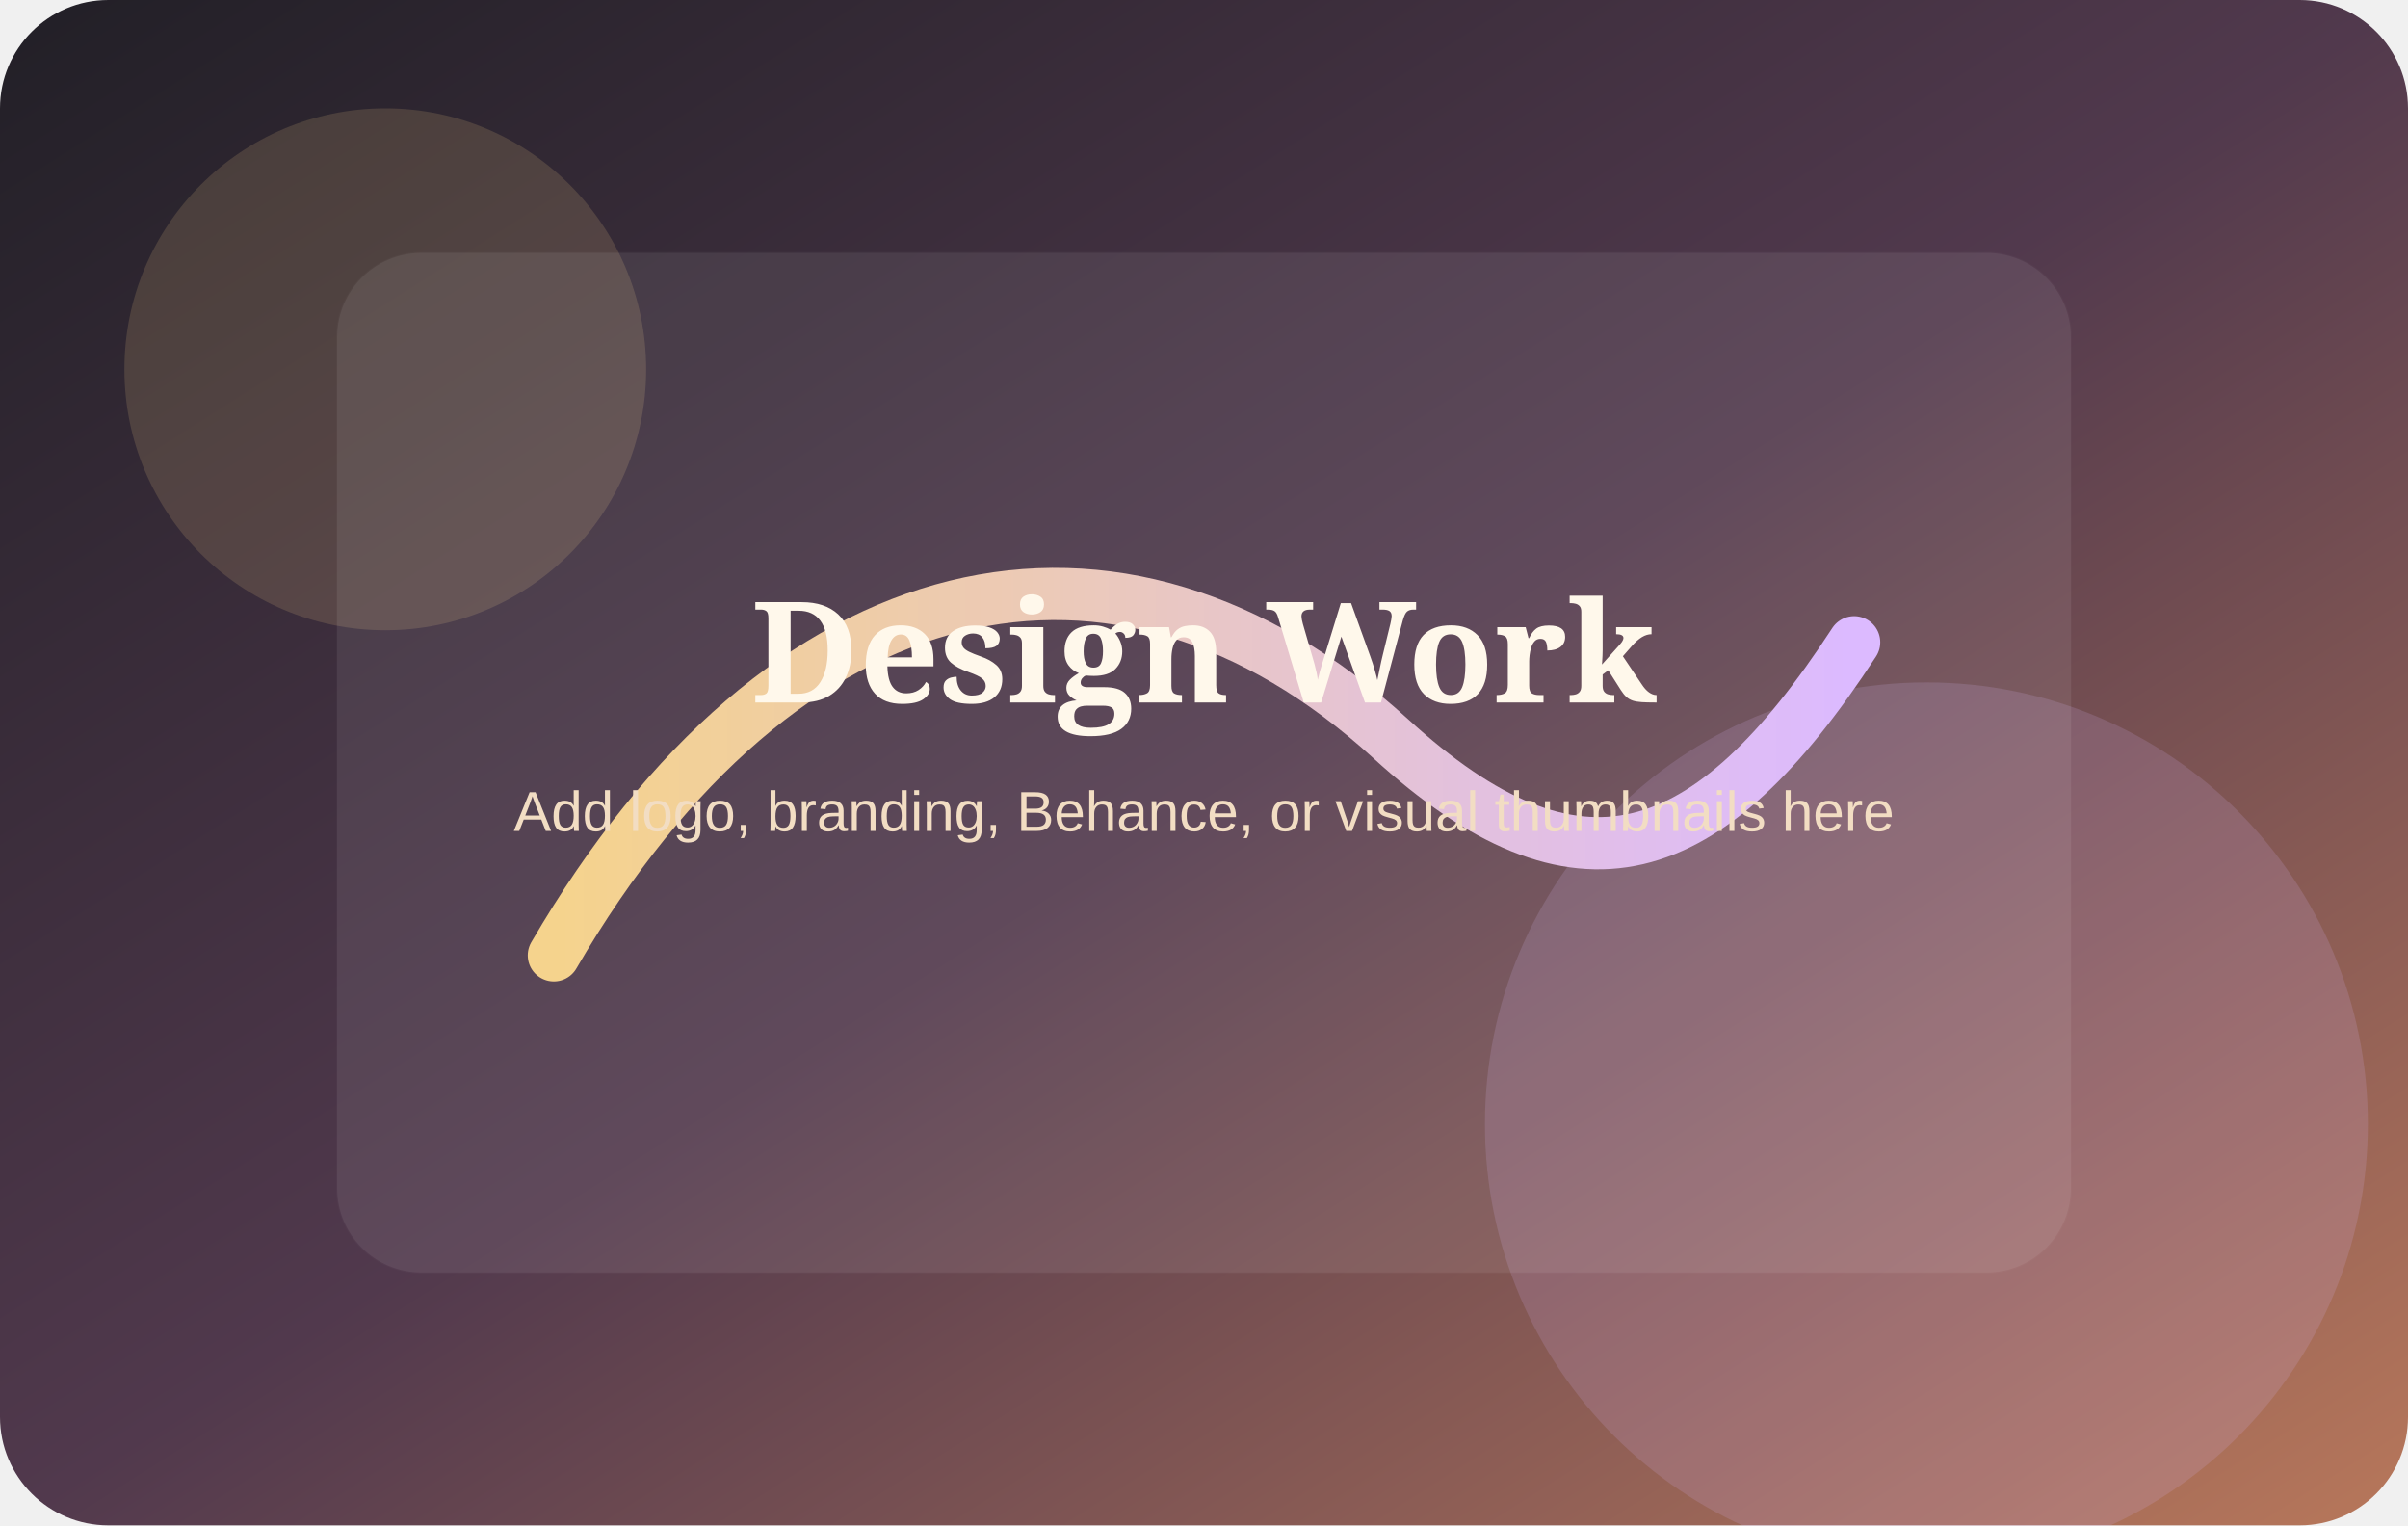
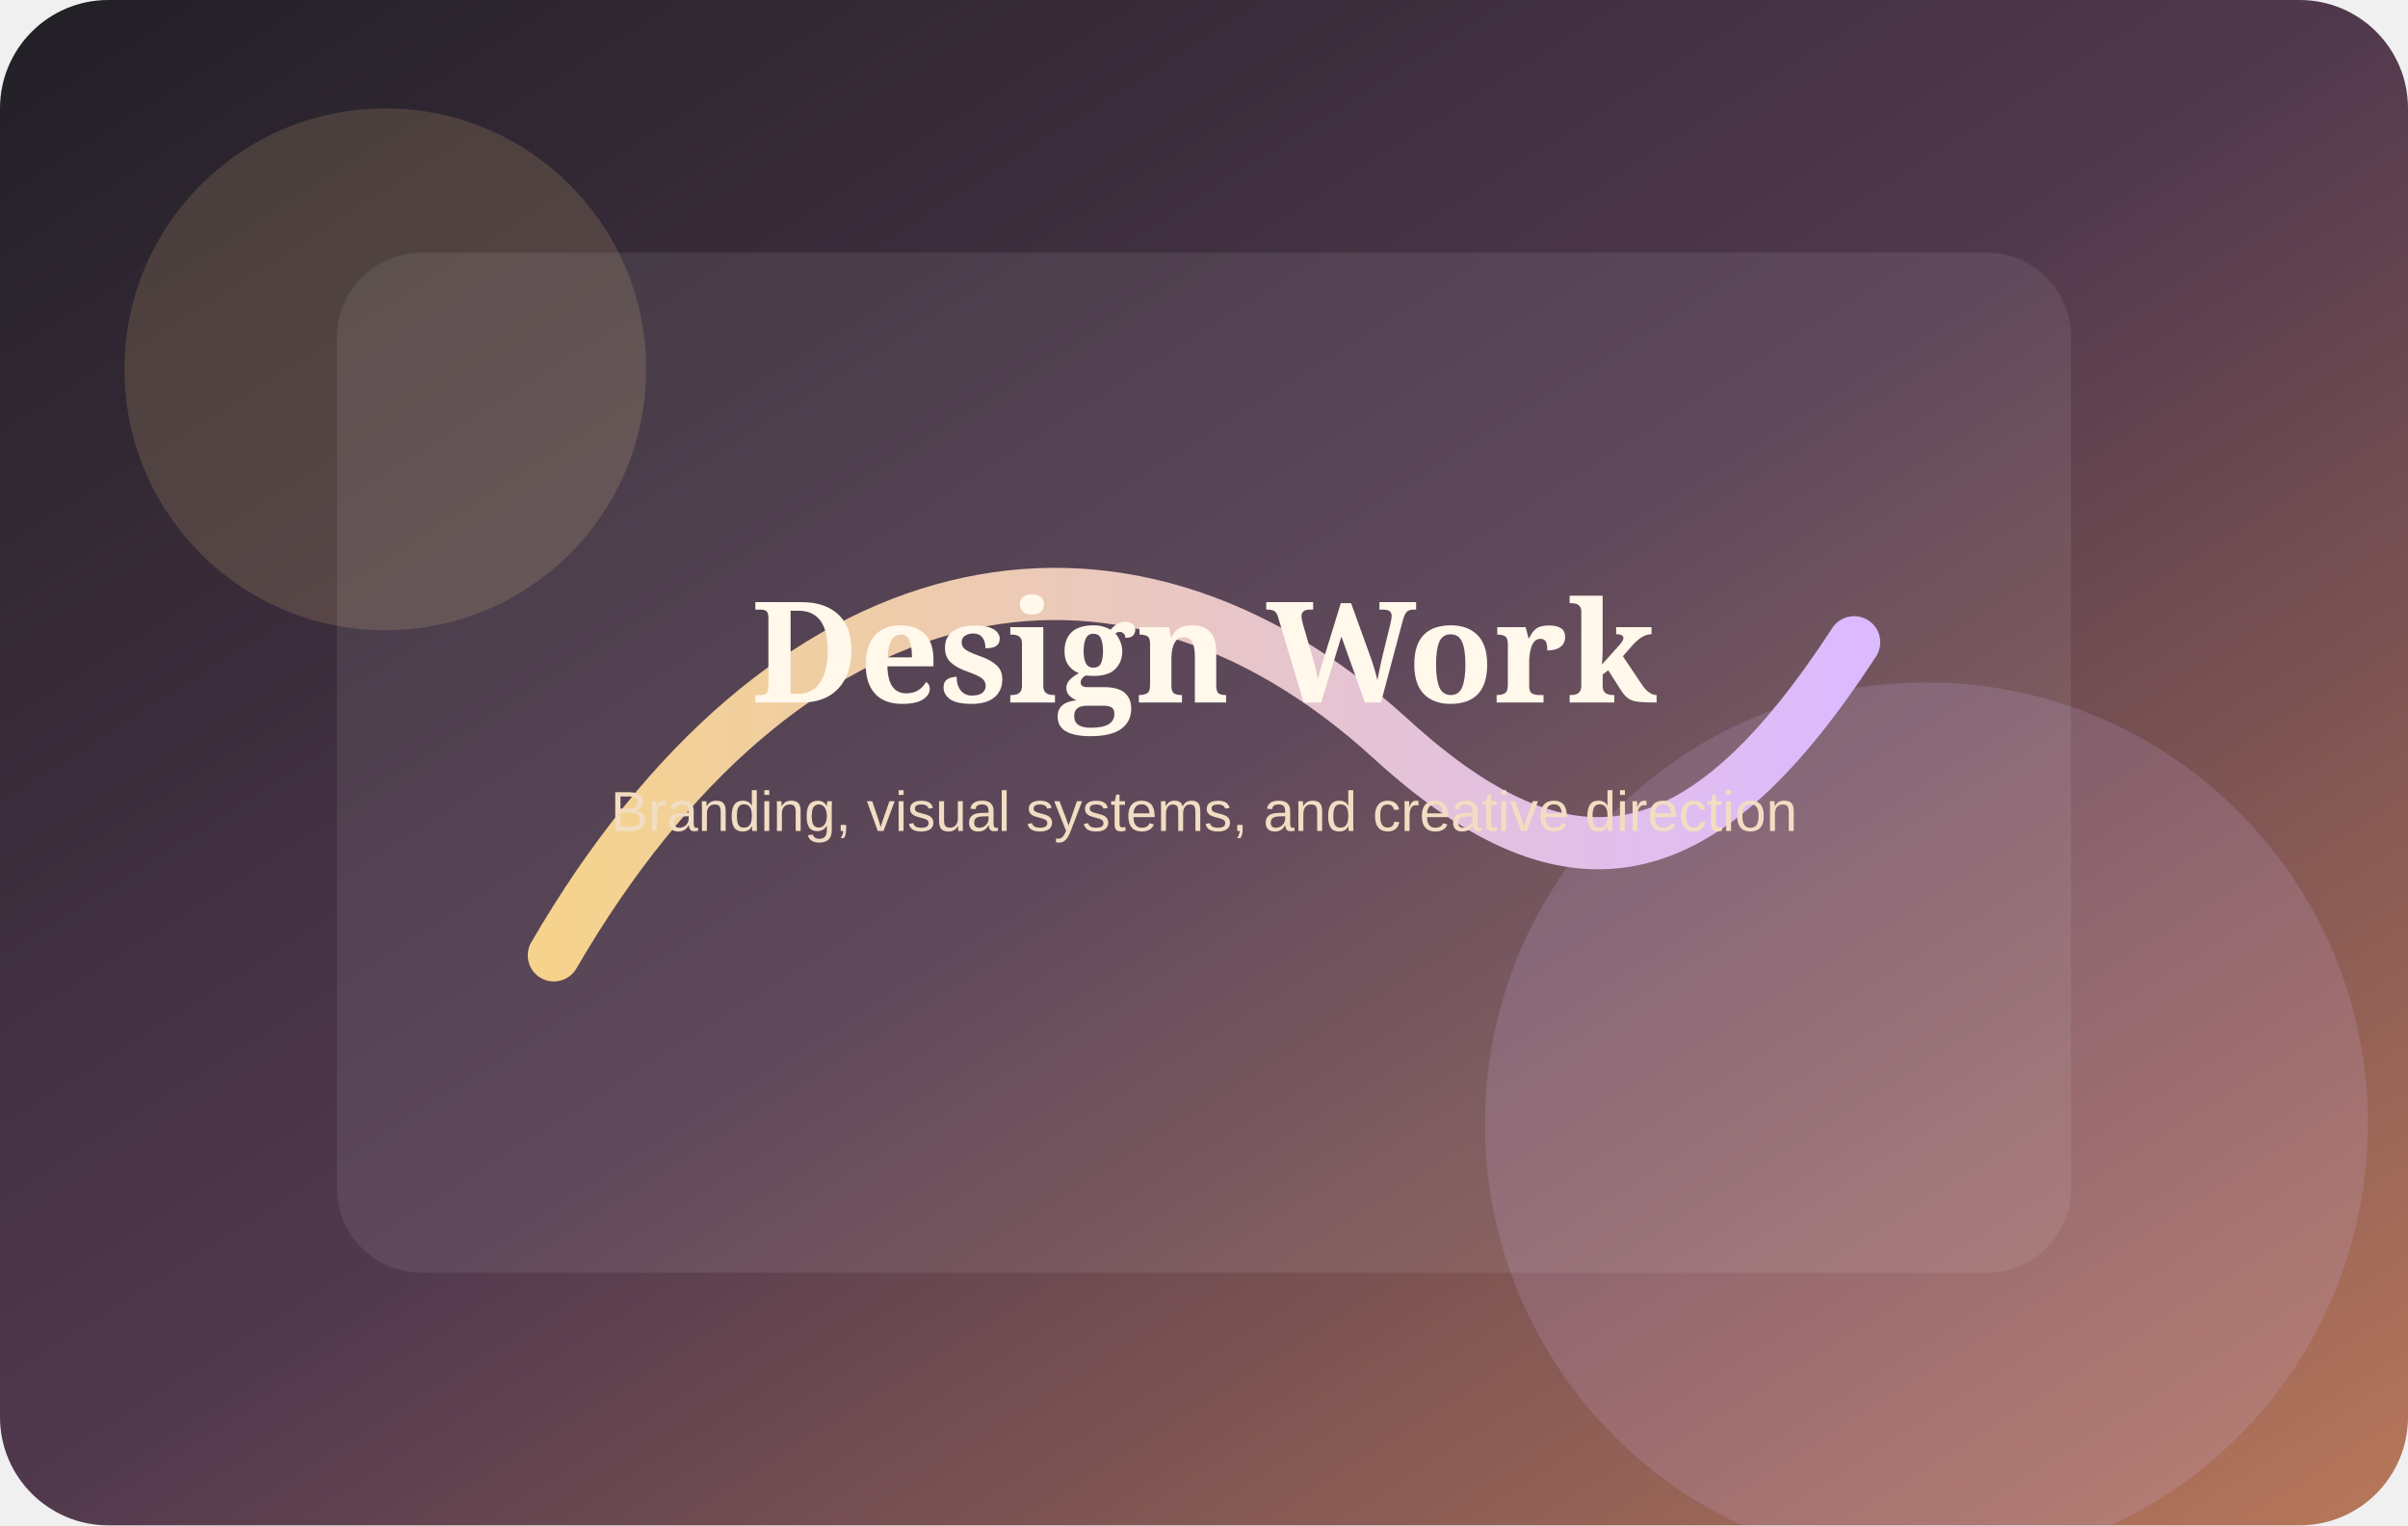
<svg xmlns="http://www.w3.org/2000/svg" width="1200" height="760" viewBox="0 0 1200 760" role="img" aria-labelledby="title desc">
  <defs>
    <linearGradient id="bg" x1="0" y1="0" x2="1" y2="1">
      <stop offset="0" stop-color="#211f26" />
      <stop offset="0.5" stop-color="#51394d" />
      <stop offset="1" stop-color="#b9785b" />
    </linearGradient>
    <linearGradient id="line" x1="0" y1="0" x2="1" y2="0">
      <stop offset="0" stop-color="#f4cf83" />
      <stop offset="1" stop-color="#d9b4ff" />
    </linearGradient>
  </defs>
  <rect width="1200" height="760" rx="54" fill="url(#bg)" />
  <circle cx="192" cy="184" r="130" fill="#f3cf86" opacity="0.16" />
  <circle cx="960" cy="560" r="220" fill="#d7b8ff" opacity="0.16" />
  <path d="M276 476c114-196 281-232 417-108 93 85 158 64 231-48" fill="none" stroke="url(#line)" stroke-width="26" stroke-linecap="round" />
  <rect x="168" y="126" width="864" height="508" rx="42" fill="#ffffff" opacity="0.08" stroke="#ffffff" stroke-opacity="0.22" />
  <text x="600" y="350" fill="#fff8eb" font-family="Georgia, serif" font-size="70" font-weight="700" text-anchor="middle">Design Work</text>
-   <text x="600" y="414" fill="#f2ddc3" font-family="Arial, sans-serif" font-size="28" text-anchor="middle">Add logo, branding, Behance, or visual thumbnails here</text>
+   <text x="600" y="414" fill="#f2ddc3" font-family="Arial, sans-serif" font-size="28" text-anchor="middle">Branding, visual systems, and creative direction</text>
</svg>
